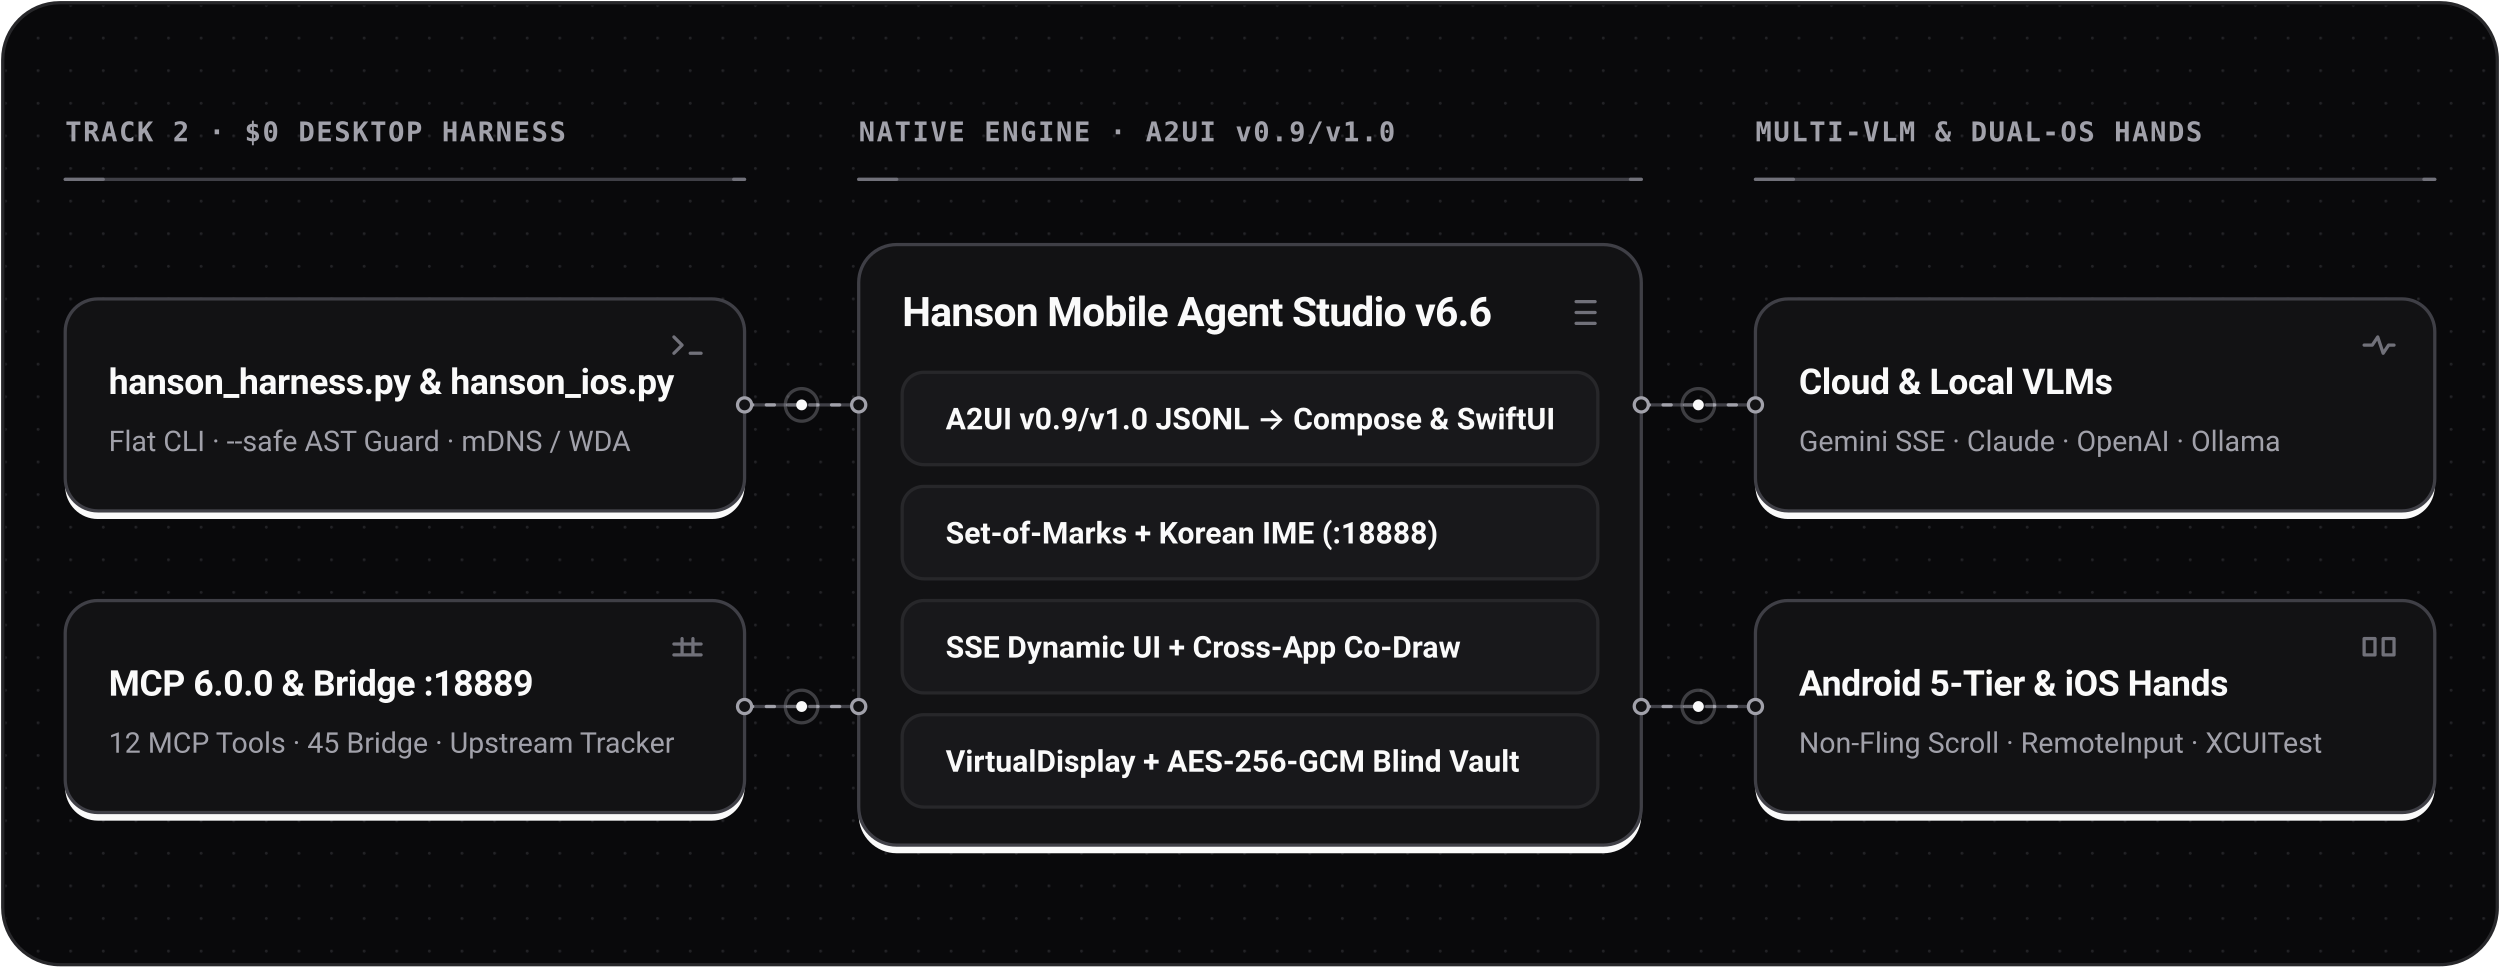
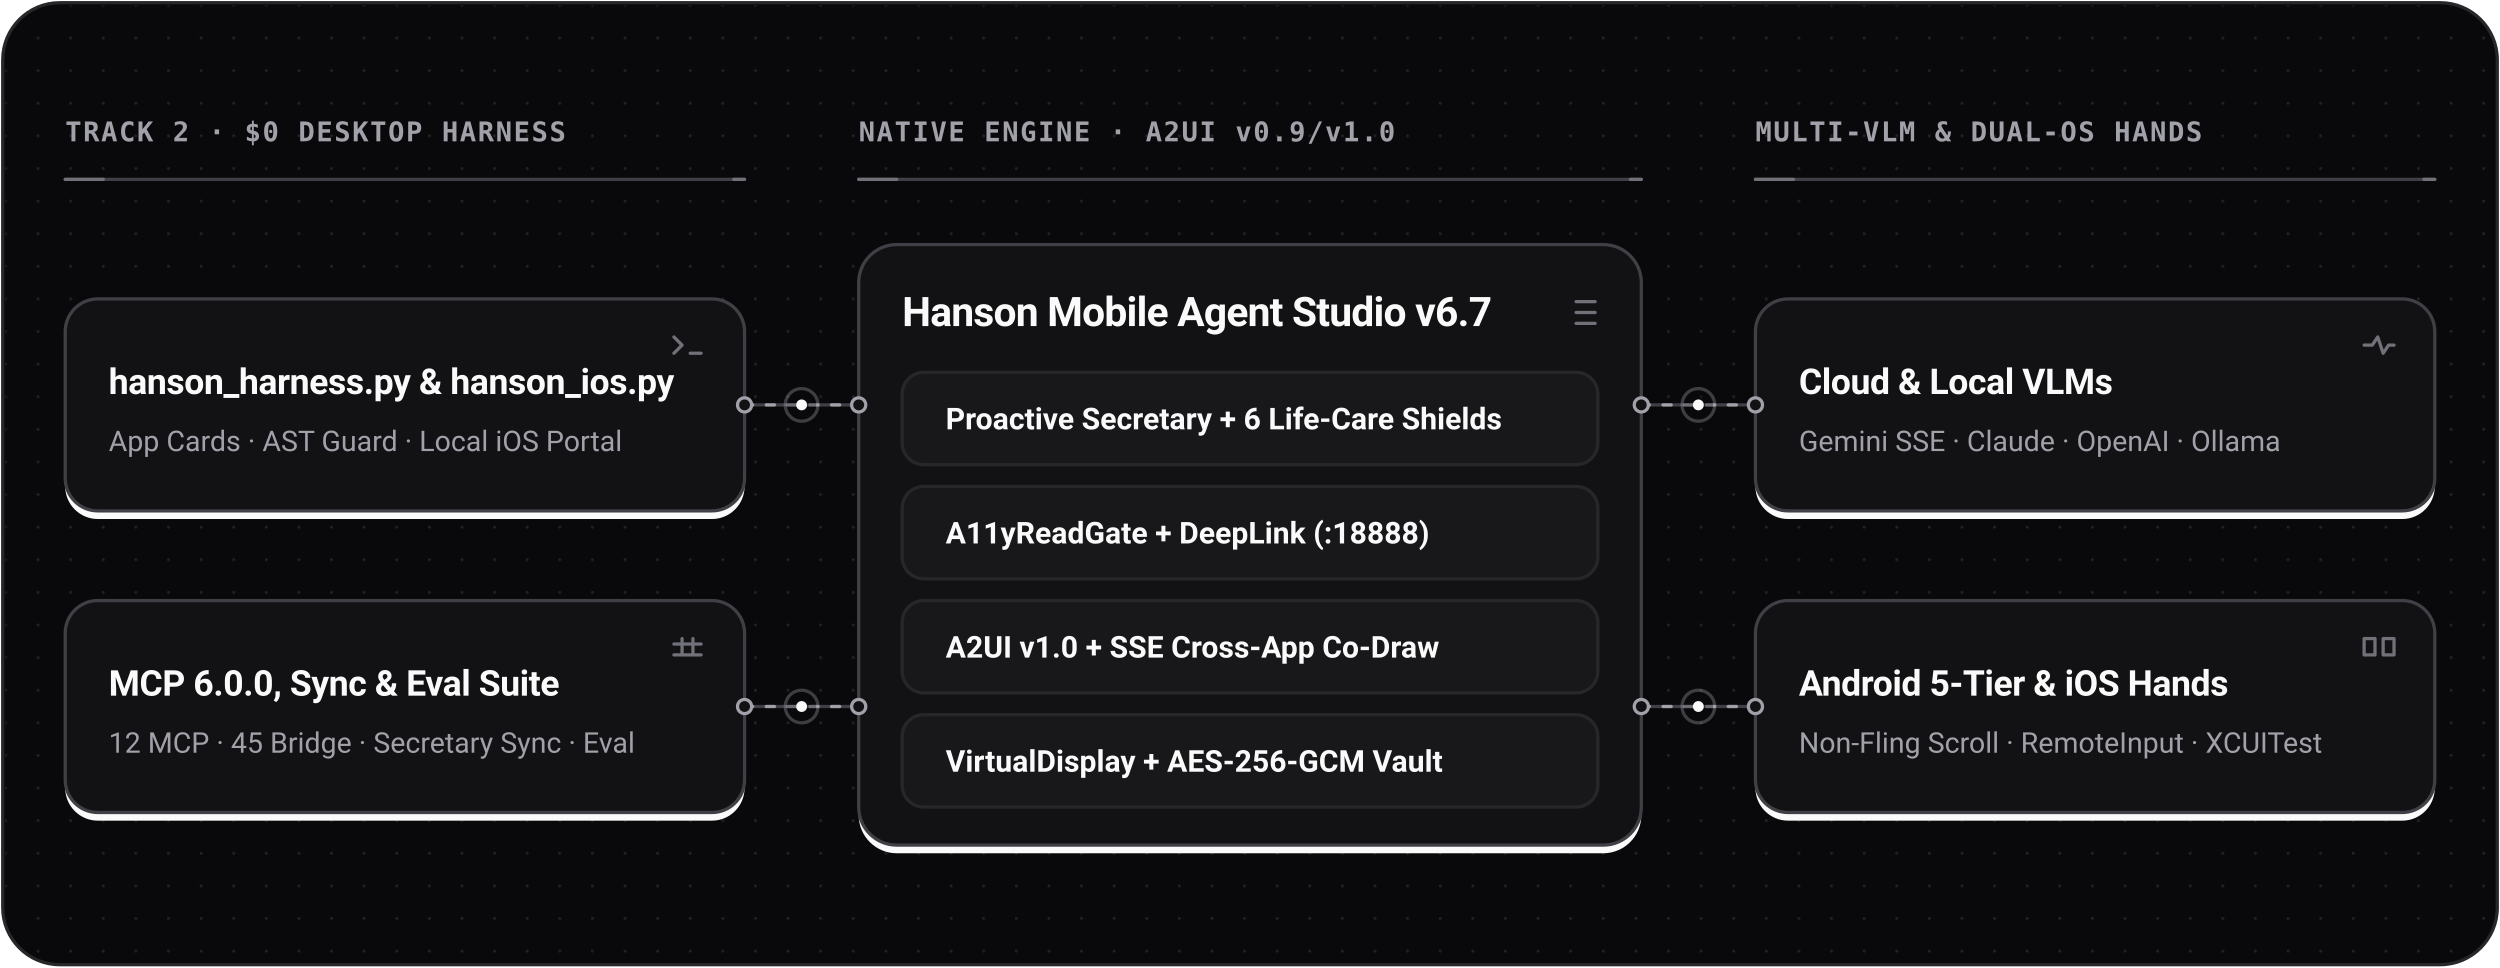
<svg xmlns="http://www.w3.org/2000/svg" width="920" height="356" viewBox="0 0 920 356" role="img" aria-labelledby="architecture-title architecture-desc">
  <defs>
    <pattern id="micro-grid" width="12" height="12" patternUnits="userSpaceOnUse">
      <circle cx="2" cy="2" r=".55" fill="#71717A" opacity=".24" />
    </pattern>
  </defs>
  <style>
    text { font-family: -apple-system, BlinkMacSystemFont, "Segoe UI", Roboto, sans-serif; fill: #FAFAFA; }
    .frame { fill: #09090B; stroke: #27272A; stroke-width: 1.2; }
    .card, .pill { fill: #121214; stroke: #3F3F46; stroke-width: 1.2; }
    .pill { fill: #18181B; stroke: #27272A; }
    .ink { fill: #FAFAFA; }
    .column-heading {
      font-family: ui-monospace, SFMono-Regular, Menlo, monospace;
      font-size: 10px;
      font-weight: 700;
      letter-spacing: .58px;
      fill: #A1A1AA;
    }
    .node-title { font-size: 13.1px; font-weight: 700; letter-spacing: -.16px; }
    .detail { font-size: 10.5px; fill: #A1A1AA; }
    .hub-title { font-size: 15px; font-weight: 700; letter-spacing: -.29px; }
    .feature { font-size: 11.1px; font-weight: 600; }
    .section-rule, .section-notch, .node-glyph, .wire-bed, .wire {
      fill: none;
      stroke: #3F3F46;
      stroke-width: 1.2;
      stroke-linecap: round;
      stroke-linejoin: round;
    }
    .section-notch, .node-glyph { stroke: #71717A; }
    .wire { stroke: #A1A1AA; stroke-dasharray: 3 5; animation: flowDash 1.25s linear infinite; }
    .signal { fill: #09090B; stroke: #A1A1AA; stroke-width: 1.2; opacity: .35; animation: signalPulse 2s ease-in-out infinite; }
    .port { fill: #121214; stroke: #A1A1AA; stroke-width: 1.2; }
    @keyframes flowDash { to { stroke-dashoffset: -8; } }
    @keyframes signalPulse { 0%, 100% { opacity: .28; } 50% { opacity: .85; } }
    @media (prefers-reduced-motion: reduce) {
      .wire, .signal { animation: none; }
    }
  </style>
  <rect class="frame" x="1" y="1" width="918" height="354" rx="21" />
  <rect x="2" y="2" width="916" height="352" rx="20" fill="url(#micro-grid)" />
  <g transform="translate(24 0)">
    <text class="column-heading" x="0" y="52">TRACK 2 · $0 DESKTOP HARNESS</text>
    <path class="section-rule" d="M0 66H250" />
    <path class="section-notch" d="M0 66h14m232 0h4" />
  </g>
  <g transform="translate(316 0)">
    <text class="column-heading" x="0" y="52">NATIVE ENGINE · A2UI v0.9/v1.0</text>
    <path class="section-rule" d="M0 66H288" />
    <path class="section-notch" d="M0 66h14m270 0h4" />
  </g>
  <g transform="translate(646 0)">
    <text class="column-heading" x="0" y="52">MULTI-VLM &amp; DUAL-OS HANDS</text>
    <path class="section-rule" d="M0 66H250" />
    <path class="section-notch" d="M0 66h14m232 0h4" />
  </g>
  <g aria-hidden="true">
    <path class="wire-bed" d="M274 149H316" />
    <path class="wire" d="M274 149H316" style="animation-delay:0s" />
    <circle class="signal" cx="295" cy="149" r="6" style="animation-delay:0s" />
    <circle class="ink" cx="295" cy="149" r="2" />
    <path class="wire-bed" d="M274 260H316" />
    <path class="wire" d="M274 260H316" style="animation-delay:-0.35s" />
    <circle class="signal" cx="295" cy="260" r="6" style="animation-delay:-0.45s" />
    <circle class="ink" cx="295" cy="260" r="2" />
    <path class="wire-bed" d="M604 149H646" />
    <path class="wire" d="M604 149H646" style="animation-delay:-0.7s" />
    <circle class="signal" cx="625" cy="149" r="6" style="animation-delay:-0.9s" />
    <circle class="ink" cx="625" cy="149" r="2" />
    <path class="wire-bed" d="M604 260H646" />
    <path class="wire" d="M604 260H646" style="animation-delay:-1.05s" />
    <circle class="signal" cx="625" cy="260" r="6" style="animation-delay:-1.35s" />
    <circle class="ink" cx="625" cy="260" r="2" />
  </g>
  <g transform="translate(24 110)">
    <rect class="ink" y="3" width="250" height="78" rx="12" />
    <rect class="card" width="250" height="78" rx="12" />
    <path class="node-glyph" transform="translate(224 14)" d="m0 0 3 3-3 3m6 0h4" />
    <text class="node-title" x="16" y="35">hanson_harness.py &amp; hanson_ios.py</text>
-     <text class="detail" x="16" y="56">Flat CLI · --safe AST Guard · mDNS / WDA</text>
+     <text class="detail" x="16" y="56">App Cards · AST Guard · Local iOS Portal</text>
  </g>
  <g transform="translate(24 221)">
    <rect class="ink" y="3" width="250" height="78" rx="12" />
    <rect class="card" width="250" height="78" rx="12" />
    <path class="node-glyph" transform="translate(224 14)" d="M0 2h10M0 6h10m-7-6v6m4-6v6" />
-     <text class="node-title" x="16" y="35">MCP 6.0.0 &amp; Bridge :18889</text>
-     <text class="detail" x="16" y="56">12 MCP Tools · 45 Bridge · Upstream Tracker</text>
+     <text class="node-title" x="16" y="35">MCP 6.0.0, Sync &amp; Eval Suite</text>
+     <text class="detail" x="16" y="56">12 MCP · 45 Bridge · Secretary Sync · Eval</text>
  </g>
  <g transform="translate(646 110)">
    <rect class="ink" y="3" width="250" height="78" rx="12" />
    <rect class="card" width="250" height="78" rx="12" />
    <path class="node-glyph" transform="translate(224 14)" d="M0 3h3l2-3 2 6 2-3h2" />
    <text class="node-title" x="16" y="35">Cloud &amp; Local VLMs</text>
    <text class="detail" x="16" y="56">Gemini SSE · Claude · OpenAI · Ollama</text>
  </g>
  <g transform="translate(646 221)">
    <rect class="ink" y="3" width="250" height="78" rx="12" />
    <rect class="card" width="250" height="78" rx="12" />
    <path class="node-glyph" transform="translate(224 14)" d="M0 0h4v6H0zm7 0h4v6H7z" />
    <text class="node-title" x="16" y="35">Android 5-Tier &amp; iOS Hands</text>
    <text class="detail" x="16" y="56">Non-Fling Scroll · RemoteInput · XCUITest</text>
  </g>
  <g transform="translate(316 90)">
    <rect class="ink" y="3" width="288" height="221" rx="14" />
    <rect class="card" width="288" height="221" rx="14" />
-     <text class="hub-title" x="16" y="30">Hanson Mobile Agent Studio v6.6</text>
+     <text class="hub-title" x="16" y="30">Hanson Mobile Agent Studio v6.7</text>
    <path class="node-glyph" d="M264 21h7m-7 4h7m-7 4h7" />
    <g transform="translate(16 47)">
      <rect class="pill" width="256" height="34" rx="8" />
-       <text class="feature" x="16" y="21">A2UI v0.9/v1.0 JSONL → Compose &amp; SwiftUI</text>
+       <text class="feature" x="16" y="21">Proactive Secretary + 6 Life-Care Shields</text>
    </g>
    <g transform="translate(16 89)">
      <rect class="pill" width="256" height="34" rx="8" />
-       <text class="feature" x="16" y="21">Set-of-Marks + Korean IME (:18888)</text>
+       <text class="feature" x="16" y="21">A11yReadGate + DeepLink (:18888)</text>
    </g>
    <g transform="translate(16 131)">
      <rect class="pill" width="256" height="34" rx="8" />
-       <text class="feature" x="16" y="21">SSE Dynamic UI + Cross-App Co-Draw</text>
+       <text class="feature" x="16" y="21">A2UI v1.0 + SSE Cross-App Co-Draw</text>
    </g>
    <g transform="translate(16 173)">
      <rect class="pill" width="256" height="34" rx="8" />
-       <text class="feature" x="16" y="21">VirtualDisplay + AES-256-GCM Blind Vault</text>
+       <text class="feature" x="16" y="21">VirtualDisplay + AES-256-GCM Vault</text>
    </g>
  </g>
  <g aria-hidden="true">
    <circle class="port" cx="274" cy="149" r="2.6" />
    <circle class="port" cx="316" cy="149" r="2.6" />
    <circle class="port" cx="274" cy="260" r="2.6" />
    <circle class="port" cx="316" cy="260" r="2.6" />
    <circle class="port" cx="604" cy="149" r="2.6" />
    <circle class="port" cx="646" cy="149" r="2.6" />
    <circle class="port" cx="604" cy="260" r="2.6" />
    <circle class="port" cx="646" cy="260" r="2.6" />
  </g>
</svg>
